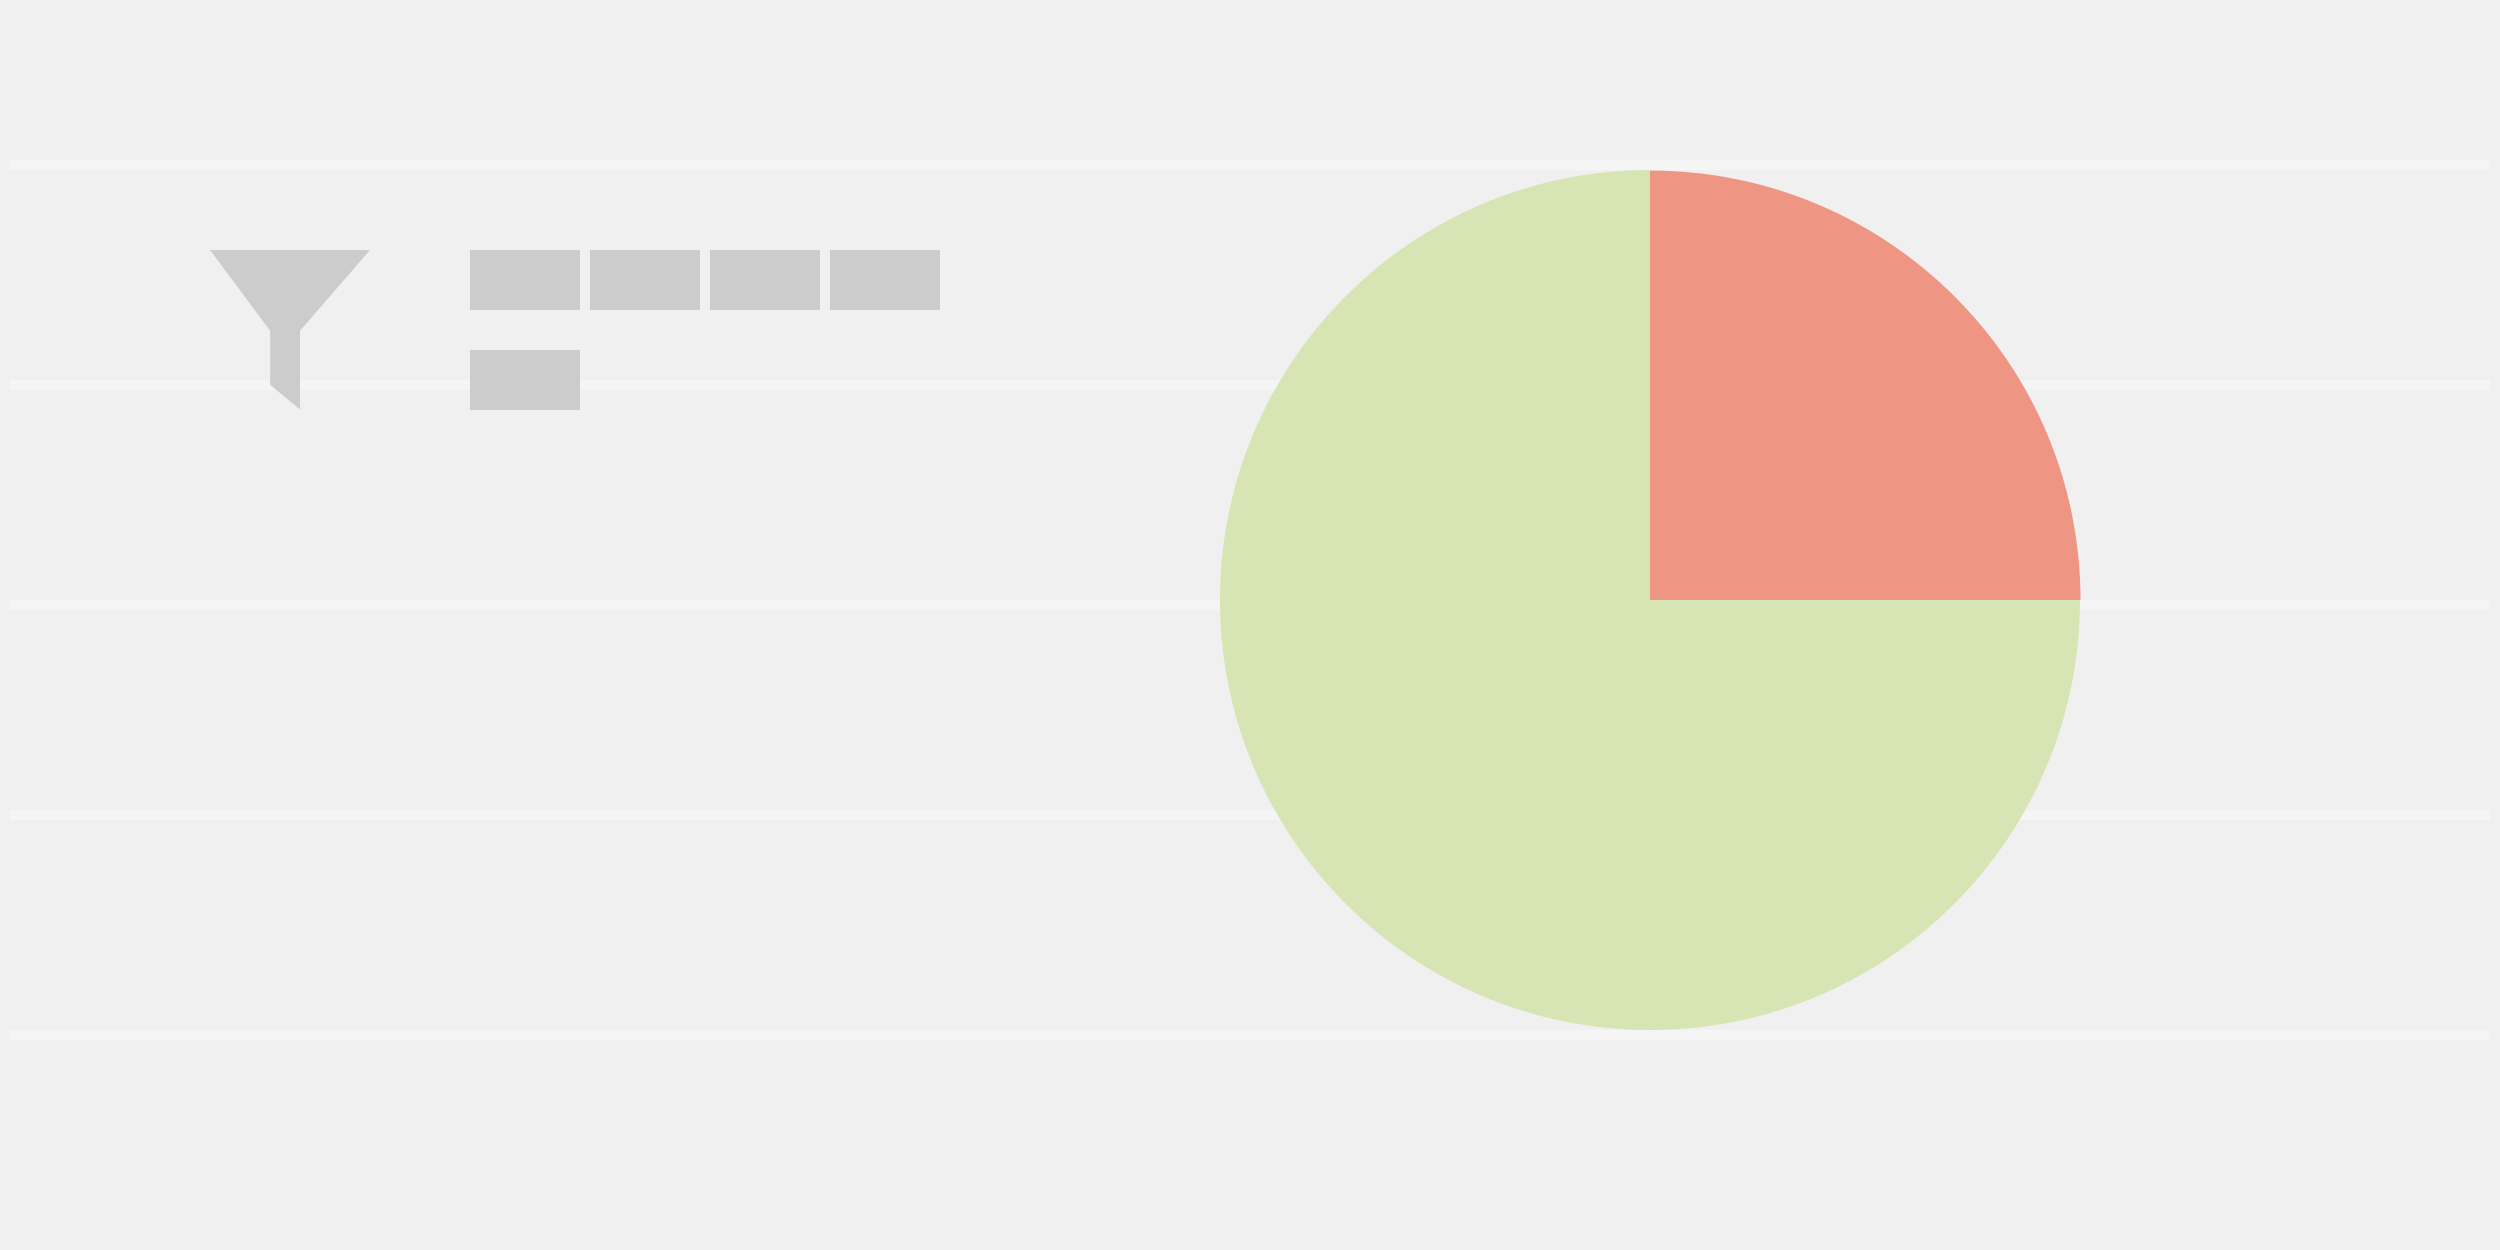
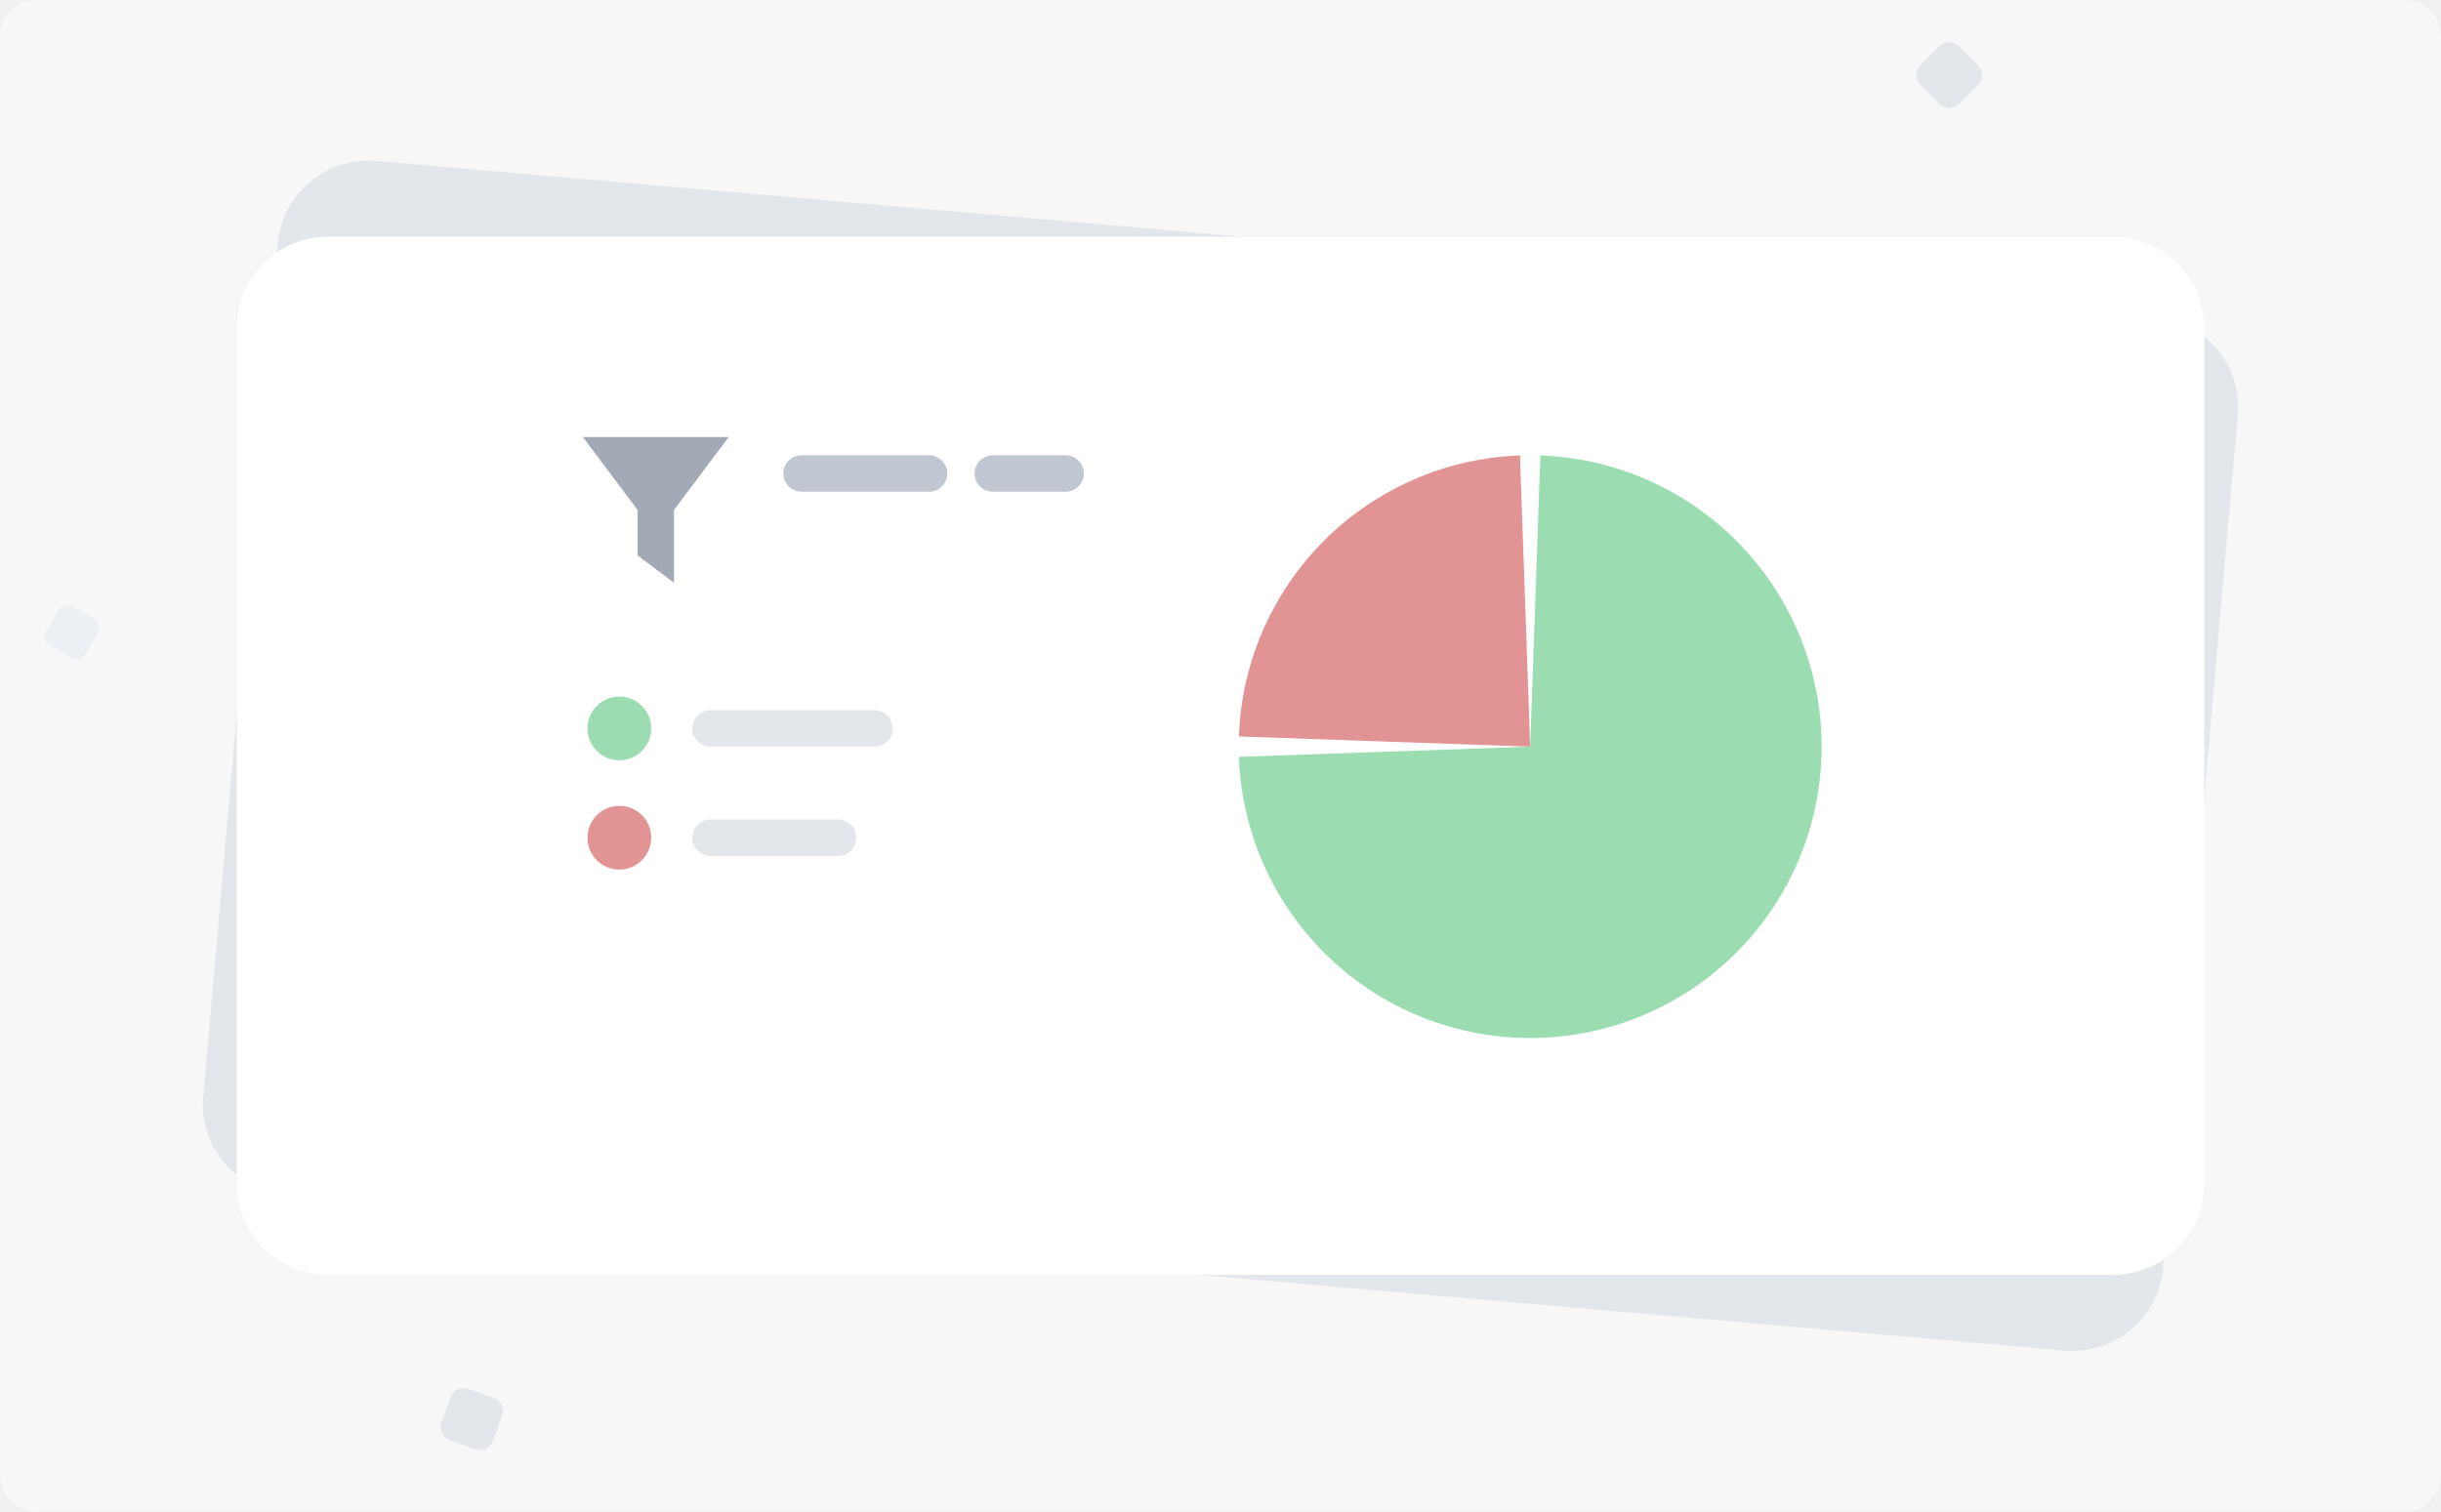
- <svg xmlns="http://www.w3.org/2000/svg" width="250" height="125" viewBox="0 0 250 125">
-   <g fill="none" fill-rule="evenodd">
-     <path d="M0 0h250v125H0z" />
-     <g stroke="#F5F5F5">
-       <path d="M1 103.5h248M1 81.5h248M1 60.5h248M1 38.5h248M1 16.5h248" />
-     </g>
-     <path fill="#D7E4B3" d="M165 103c23.748 0 43-19.252 43-43-20.717-20.262-29.91-29.679-43-43-23.748 0-43 19.252-43 43s19.252 43 43 43z" />
-     <path fill="#EE9583" d="M208.05 60c0-23.748-19.297-42.944-43.05-42.944-.007 7.47-.007 21.786 0 42.944h43.05z" />
-     <path fill="#CCC" d="M94 31v-6H83v6h11zm-36 0v-6H47v6h11zm12 0v-6H59v6h11zm12 0v-6H71v6h11zM58 41v-6H47v6zM37 25l-7 8.082v7.862l-2.984-2.457V33.08L21 25z" />
+ <svg xmlns="http://www.w3.org/2000/svg" width="268" height="166" viewBox="0 0 268 166" fill="none">
+   <g clip-path="url(#clip-widget-preview-15)">
+     <rect width="268" height="166" rx="4" fill="#F7F7F8" />
+     <path d="M217.182 7.182L215.061 5.061C214.475 4.475 213.525 4.475 212.939 5.061L210.818 7.182C210.232 7.768 210.232 8.718 210.818 9.303L212.939 11.425C213.525 12.01 214.475 12.01 215.061 11.425L217.182 9.303C217.768 8.718 217.768 7.768 217.182 7.182Z" fill="#E3E7EC" />
+     <path d="M10.291 67.9L8.039 66.6C7.465 66.269 6.731 66.465 6.4 67.039L5.1 69.291C4.769 69.865 4.965 70.599 5.539 70.93L7.791 72.23C8.365 72.561 9.099 72.365 9.43 71.791L10.73 69.539C11.062 68.965 10.865 68.231 10.291 67.9Z" fill="#ECEFF4" />
+     <path d="M54.229 153.539L51.41 152.513C50.631 152.23 49.77 152.631 49.487 153.41L48.461 156.229C48.178 157.007 48.579 157.868 49.357 158.151L52.176 159.177C52.955 159.461 53.816 159.059 54.099 158.281L55.125 155.462C55.408 154.683 55.007 153.822 54.229 153.539Z" fill="#E3E7EC" />
+     <path d="M236.595 34.758L41.341 17.676C35.839 17.194 30.989 21.264 30.507 26.766L22.315 120.408C21.833 125.91 25.903 130.76 31.405 131.242L226.659 148.324C232.161 148.806 237.011 144.736 237.493 139.234L245.685 45.592C246.167 40.09 242.097 35.239 236.595 34.758Z" fill="#E3E7EC" />
+     <path d="M232 26H36C30.477 26 26 30.477 26 36V130C26 135.523 30.477 140 36 140H232C237.523 140 242 135.523 242 130V36C242 30.477 237.523 26 232 26Z" fill="white" />
+     <path d="M64 48H80L74 56V64L70 61V56L64 48Z" fill="#A2AAB5" />
+     <path d="M102 50H88C86.895 50 86 50.895 86 52C86 53.105 86.895 54 88 54H102C103.105 54 104 53.105 104 52C104 50.895 103.105 50 102 50Z" fill="#C1C7D0" />
+     <path d="M117 50H109C107.895 50 107 50.895 107 52C107 53.105 107.895 54 109 54H117C118.105 54 119 53.105 119 52C119 50.895 118.105 50 117 50Z" fill="#C1C7D0" />
+     <path d="M68 83.5C69.933 83.5 71.5 81.933 71.5 80C71.5 78.067 69.933 76.5 68 76.5C66.067 76.5 64.5 78.067 64.5 80C64.5 81.933 66.067 83.5 68 83.5Z" fill="#9CDCB1" />
+     <path d="M96 78H78C76.895 78 76 78.895 76 80C76 81.105 76.895 82 78 82H96C97.105 82 98 81.105 98 80C98 78.895 97.105 78 96 78Z" fill="#E3E7EC" />
+     <path d="M68 95.5C69.933 95.5 71.5 93.933 71.5 92C71.5 90.067 69.933 88.5 68 88.5C66.067 88.5 64.5 90.067 64.5 92C64.5 93.933 66.067 95.5 68 95.5Z" fill="#E29495" />
+     <path d="M92 90H78C76.895 90 76 90.895 76 92C76 93.105 76.895 94 78 94H92C93.105 94 94 93.105 94 92C94 90.895 93.105 90 92 90Z" fill="#E3E7EC" />
+     <path d="M168 82L169.12 50.02C175.35 50.238 181.38 52.271 186.471 55.869C191.561 59.467 195.49 64.474 197.774 70.274C200.059 76.074 200.599 82.415 199.33 88.518C198.06 94.621 195.036 100.22 190.628 104.628C186.22 109.036 180.621 112.06 174.518 113.33C168.415 114.599 162.074 114.059 156.274 111.774C150.474 109.49 145.467 105.561 141.869 100.471C138.271 95.38 136.238 89.35 136.02 83.12L168 82Z" fill="#9CDCB1" />
+     <path d="M168 82L136.02 80.88C136.304 72.786 139.646 65.1 145.373 59.373C151.1 53.646 158.786 50.304 166.88 50.02L168 82Z" fill="#E29495" />
  </g>
+   <defs>
+     <clipPath id="clip-widget-preview-15">
+       <rect width="268" height="166" rx="4" fill="white" />
+     </clipPath>
+   </defs>
</svg>
